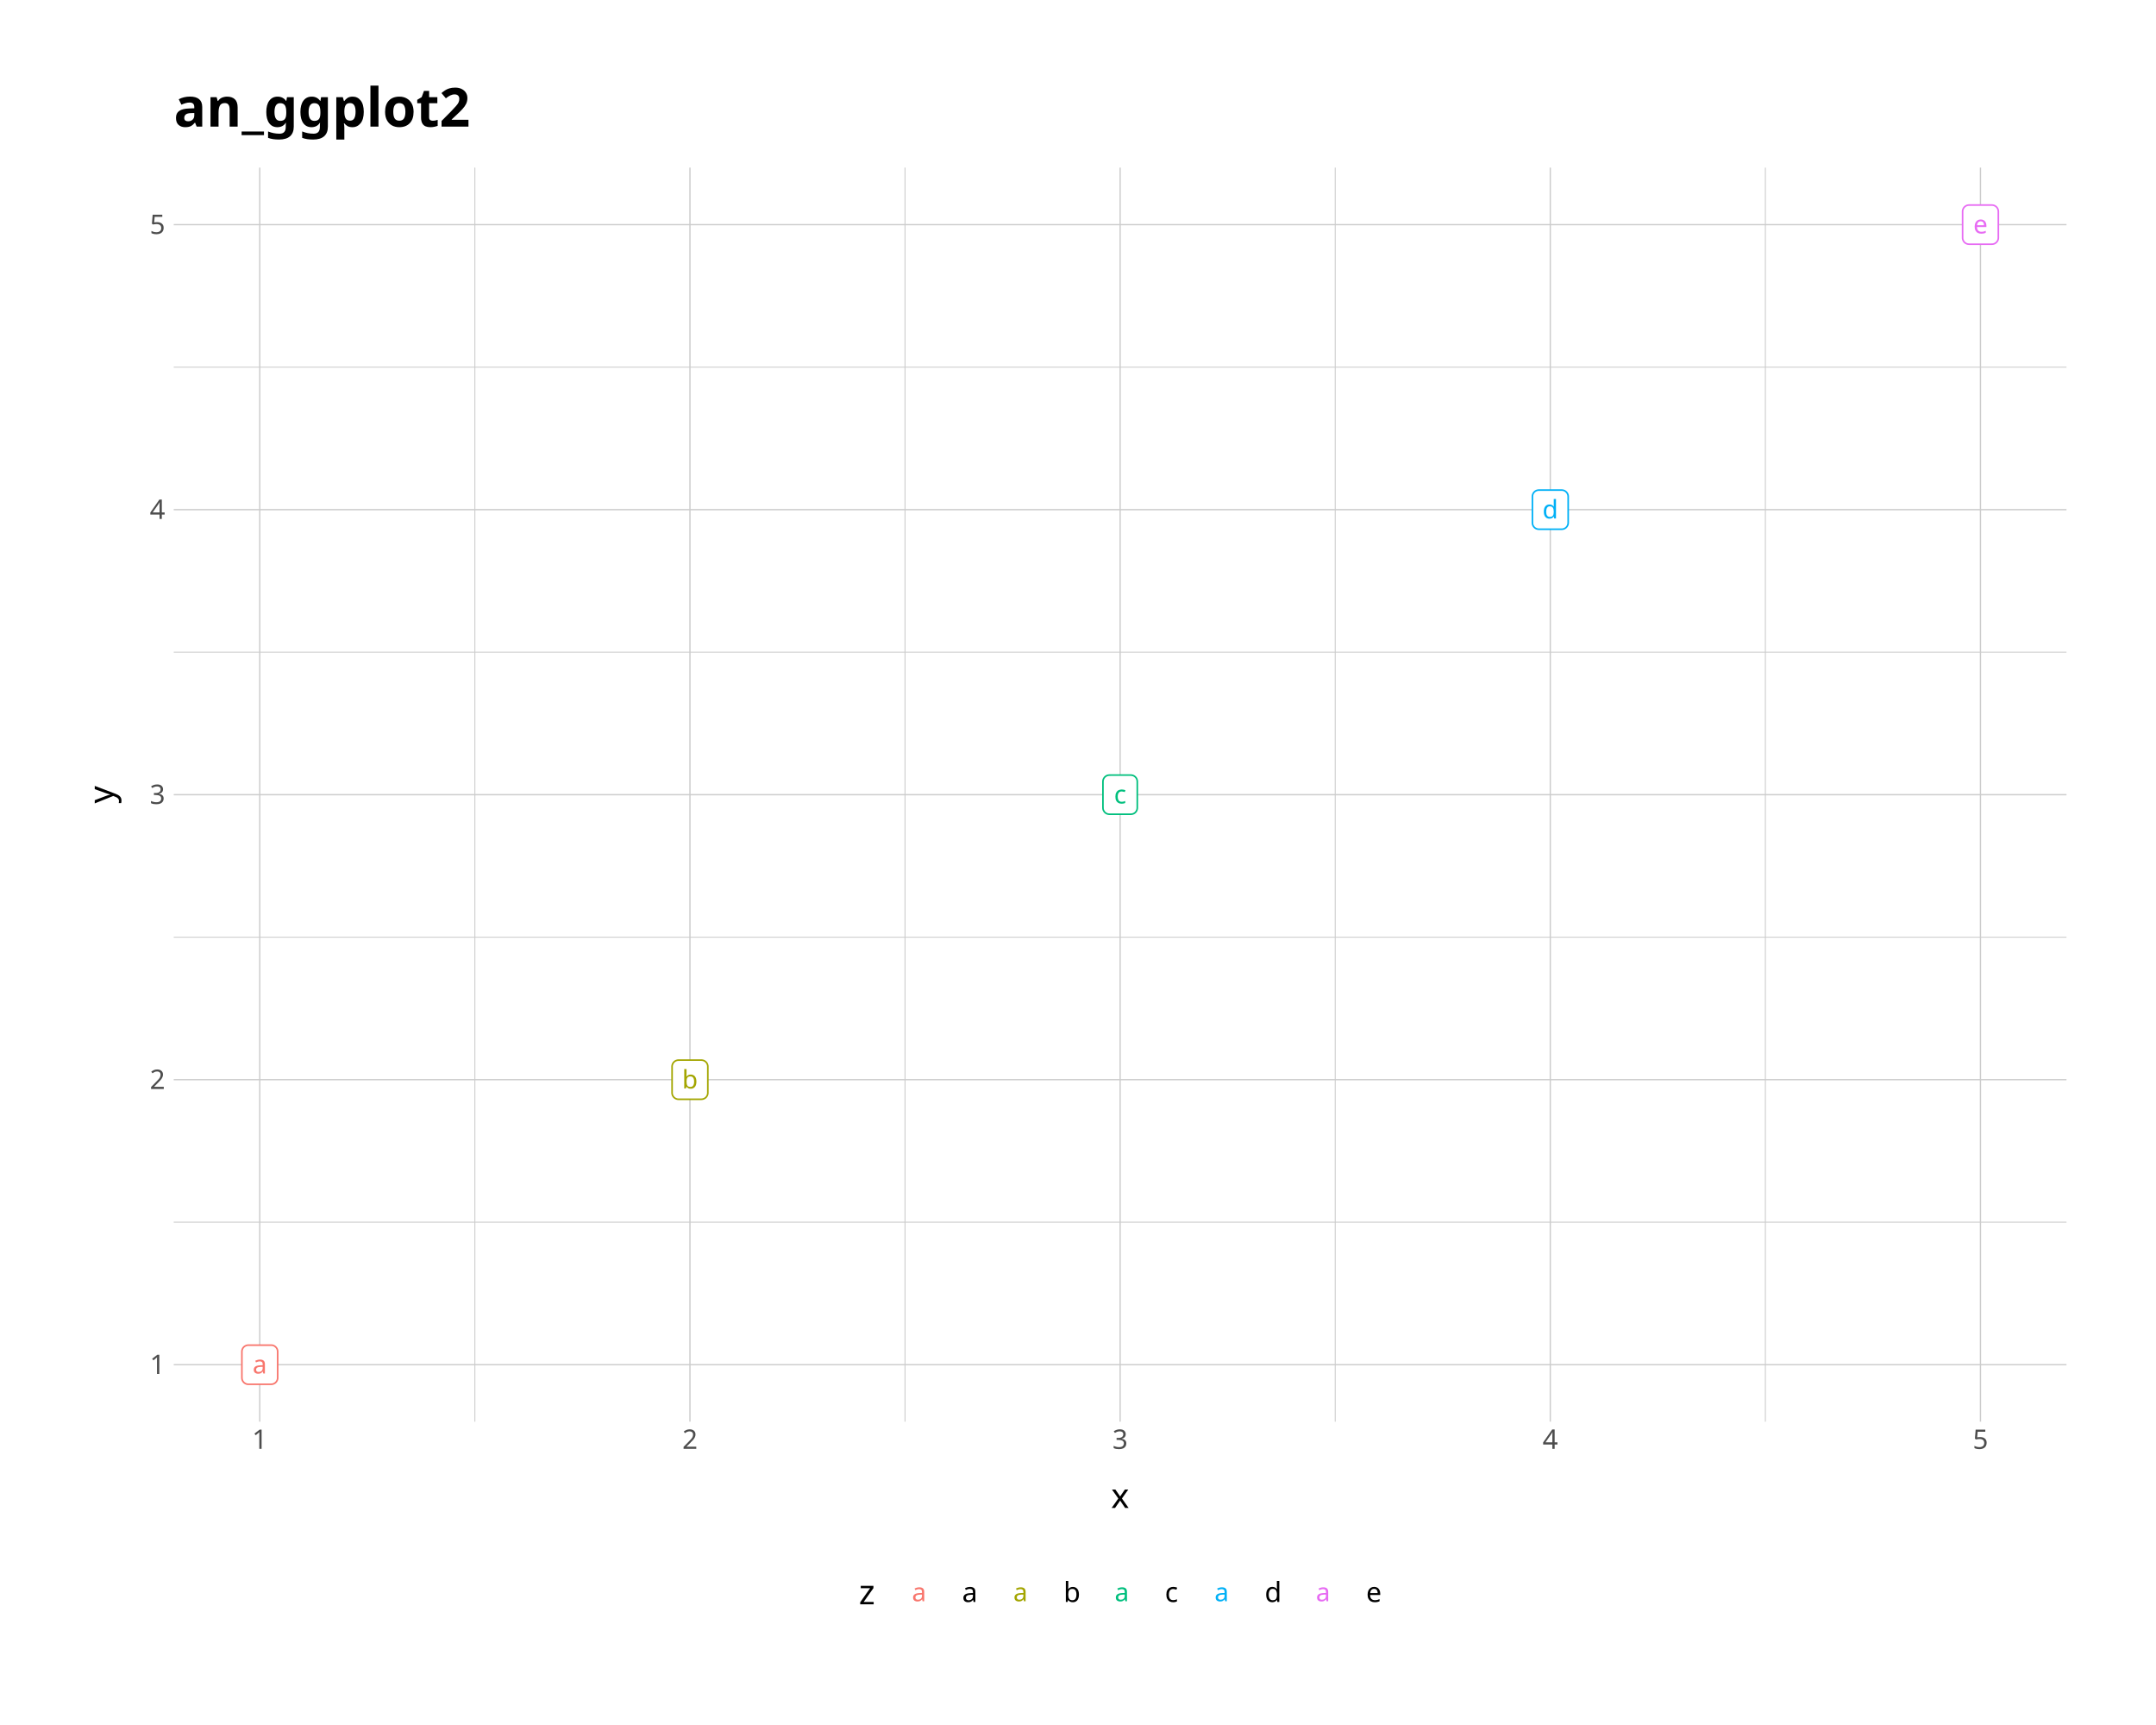
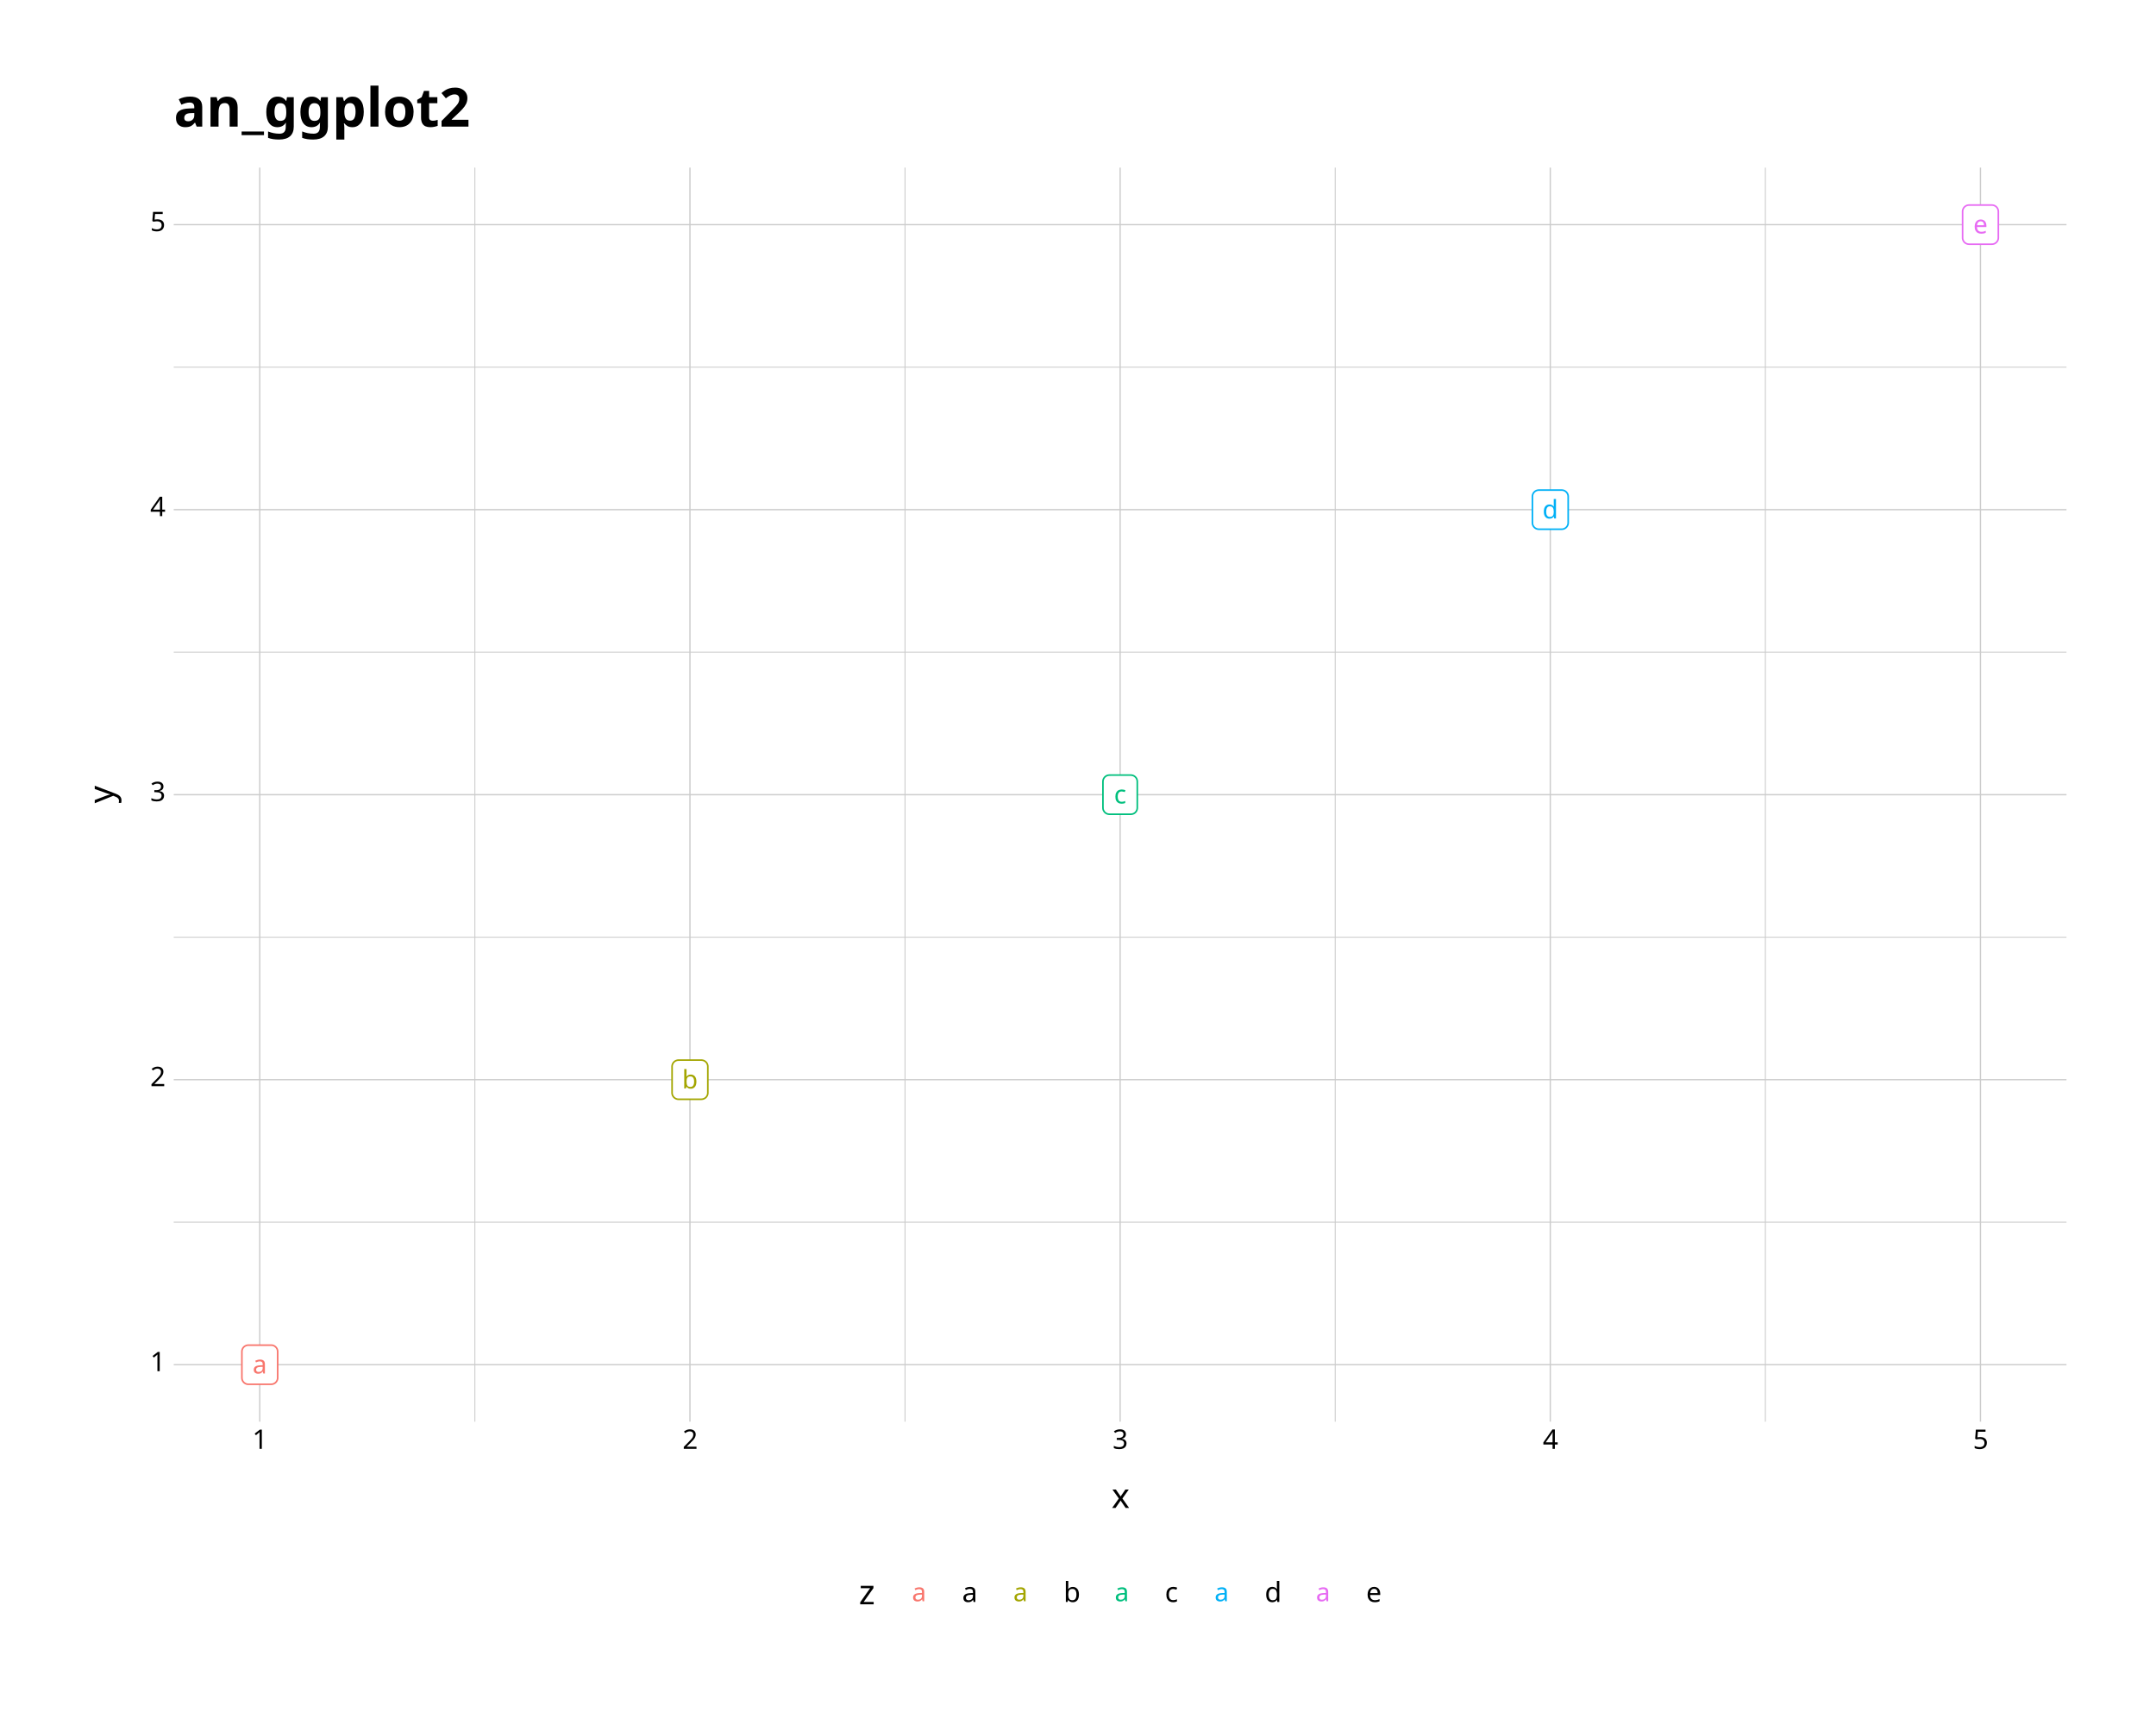
<svg xmlns="http://www.w3.org/2000/svg" class="svglite" data-engine-version="2.0" width="720.00pt" height="576.00pt" viewBox="0 0 720.00 576.00">
  <defs>
    <style type="text/css">
    .svglite line, .svglite polyline, .svglite polygon, .svglite path, .svglite rect, .svglite circle {
      fill: none;
      stroke: #000000;
      stroke-linecap: round;
      stroke-linejoin: round;
      stroke-miterlimit: 10.00;
    }
  </style>
  </defs>
  <rect width="100%" height="100%" style="stroke: none; fill: #FFFFFF;" />
  <defs>
    <clipPath id="cpMC4wMHw3MjAuMDB8MC4wMHw1NzYuMDA=">
      <rect x="0.00" y="0.00" width="720.00" height="576.00" />
    </clipPath>
  </defs>
  <g clip-path="url(#cpMC4wMHw3MjAuMDB8MC4wMHw1NzYuMDA=)">
</g>
  <defs>
    <clipPath id="cpNTguMDJ8NjkwLjExfDU1Ljk3fDQ3NC43Mw==">
      <rect x="58.02" y="55.97" width="632.09" height="418.75" />
    </clipPath>
  </defs>
  <g clip-path="url(#cpNTguMDJ8NjkwLjExfDU1Ljk3fDQ3NC43Mw==)">
    <polyline points="58.02,408.11 690.11,408.11 " style="stroke-width: 0.32; stroke: #CCCCCC; stroke-linecap: butt;" />
    <polyline points="58.02,312.94 690.11,312.94 " style="stroke-width: 0.32; stroke: #CCCCCC; stroke-linecap: butt;" />
    <polyline points="58.02,217.77 690.11,217.77 " style="stroke-width: 0.32; stroke: #CCCCCC; stroke-linecap: butt;" />
    <polyline points="58.02,122.59 690.11,122.59 " style="stroke-width: 0.32; stroke: #CCCCCC; stroke-linecap: butt;" />
    <polyline points="158.58,474.73 158.58,55.97 " style="stroke-width: 0.32; stroke: #CCCCCC; stroke-linecap: butt;" />
    <polyline points="302.24,474.73 302.24,55.97 " style="stroke-width: 0.32; stroke: #CCCCCC; stroke-linecap: butt;" />
    <polyline points="445.90,474.73 445.90,55.97 " style="stroke-width: 0.32; stroke: #CCCCCC; stroke-linecap: butt;" />
    <polyline points="589.55,474.73 589.55,55.97 " style="stroke-width: 0.32; stroke: #CCCCCC; stroke-linecap: butt;" />
    <polyline points="58.02,455.69 690.11,455.69 " style="stroke-width: 0.43; stroke: #CCCCCC; stroke-linecap: butt;" />
    <polyline points="58.02,360.52 690.11,360.52 " style="stroke-width: 0.43; stroke: #CCCCCC; stroke-linecap: butt;" />
    <polyline points="58.02,265.35 690.11,265.35 " style="stroke-width: 0.43; stroke: #CCCCCC; stroke-linecap: butt;" />
    <polyline points="58.02,170.18 690.11,170.18 " style="stroke-width: 0.43; stroke: #CCCCCC; stroke-linecap: butt;" />
    <polyline points="58.02,75.01 690.11,75.01 " style="stroke-width: 0.43; stroke: #CCCCCC; stroke-linecap: butt;" />
    <polyline points="86.75,474.73 86.75,55.97 " style="stroke-width: 0.43; stroke: #CCCCCC; stroke-linecap: butt;" />
    <polyline points="230.41,474.73 230.41,55.97 " style="stroke-width: 0.43; stroke: #CCCCCC; stroke-linecap: butt;" />
    <polyline points="374.07,474.73 374.07,55.97 " style="stroke-width: 0.43; stroke: #CCCCCC; stroke-linecap: butt;" />
    <polyline points="517.72,474.73 517.72,55.97 " style="stroke-width: 0.43; stroke: #CCCCCC; stroke-linecap: butt;" />
    <polyline points="661.38,474.73 661.38,55.97 " style="stroke-width: 0.43; stroke: #CCCCCC; stroke-linecap: butt;" />
    <polygon points="82.94,462.23 90.57,462.23 90.48,462.23 90.83,462.21 91.17,462.14 91.49,462.02 91.79,461.85 92.06,461.63 92.29,461.37 92.48,461.07 92.62,460.75 92.70,460.42 92.73,460.07 92.73,460.07 92.73,451.32 92.73,451.32 92.70,450.97 92.62,450.63 92.48,450.31 92.29,450.02 92.06,449.76 91.79,449.54 91.49,449.36 91.17,449.24 90.83,449.17 90.57,449.16 82.94,449.16 83.20,449.17 82.85,449.16 82.51,449.20 82.17,449.30 81.86,449.45 81.57,449.64 81.32,449.88 81.11,450.16 80.95,450.47 80.84,450.80 80.79,451.14 80.78,451.32 80.78,460.07 80.79,459.90 80.79,460.24 80.84,460.59 80.95,460.92 81.11,461.22 81.32,461.50 81.57,461.74 81.86,461.94 82.17,462.09 82.51,462.19 82.85,462.23 " style="stroke-width: 0.53; stroke: #F8766D; fill: #FFFFFF;" />
    <text x="86.75" y="458.63" text-anchor="middle" style="font-size: 8.54px; fill: #F8766D; font-family: sans;" textLength="4.75px" lengthAdjust="spacingAndGlyphs">a</text>
    <polygon points="226.60,367.06 234.22,367.06 234.14,367.06 234.48,367.04 234.83,366.97 235.15,366.85 235.45,366.68 235.72,366.46 235.95,366.20 236.14,365.90 236.27,365.58 236.36,365.25 236.38,364.90 236.38,364.90 236.38,356.14 236.38,356.14 236.36,355.80 236.27,355.46 236.14,355.14 235.95,354.85 235.72,354.59 235.45,354.37 235.15,354.19 234.83,354.07 234.48,354.00 234.22,353.98 226.60,353.98 226.86,354.00 226.51,353.99 226.16,354.03 225.83,354.13 225.52,354.27 225.23,354.47 224.98,354.71 224.77,354.99 224.61,355.30 224.50,355.63 224.44,355.97 224.44,356.14 224.44,364.90 224.44,364.73 224.44,365.07 224.50,365.42 224.61,365.75 224.77,366.05 224.98,366.33 225.23,366.57 225.52,366.77 225.83,366.92 226.16,367.02 226.51,367.06 " style="stroke-width: 0.53; stroke: #A3A500; fill: #FFFFFF;" />
    <text x="230.41" y="363.46" text-anchor="middle" style="font-size: 8.54px; fill: #A3A500; font-family: sans;" textLength="4.75px" lengthAdjust="spacingAndGlyphs">b</text>
    <polygon points="370.49,271.89 377.64,271.89 377.56,271.89 377.90,271.87 378.24,271.80 378.57,271.68 378.87,271.51 379.14,271.29 379.37,271.03 379.56,270.73 379.69,270.41 379.77,270.07 379.80,269.73 379.80,269.73 379.80,260.97 379.80,260.97 379.77,260.63 379.69,260.29 379.56,259.97 379.37,259.68 379.14,259.42 378.87,259.20 378.57,259.02 378.24,258.90 377.90,258.83 377.64,258.81 370.49,258.81 370.75,258.83 370.40,258.82 370.06,258.86 369.73,258.95 369.41,259.10 369.13,259.30 368.87,259.54 368.67,259.82 368.50,260.13 368.39,260.46 368.34,260.80 368.33,260.97 368.33,269.73 368.34,269.55 368.34,269.90 368.39,270.25 368.50,270.57 368.67,270.88 368.87,271.16 369.13,271.40 369.41,271.60 369.73,271.75 370.06,271.84 370.40,271.89 " style="stroke-width: 0.53; stroke: #00BF7D; fill: #FFFFFF;" />
    <text x="374.07" y="268.29" text-anchor="middle" style="font-size: 8.54px; fill: #00BF7D; font-family: sans;" textLength="4.27px" lengthAdjust="spacingAndGlyphs">c</text>
    <polygon points="513.91,176.72 521.54,176.72 521.45,176.72 521.80,176.70 522.14,176.63 522.46,176.51 522.76,176.33 523.03,176.12 523.26,175.85 523.45,175.56 523.59,175.24 523.67,174.90 523.70,174.56 523.70,174.56 523.70,165.80 523.70,165.80 523.67,165.46 523.59,165.12 523.45,164.80 523.26,164.51 523.03,164.25 522.76,164.03 522.46,163.85 522.14,163.73 521.80,163.66 521.54,163.64 513.91,163.64 514.17,163.66 513.82,163.64 513.48,163.69 513.14,163.78 512.83,163.93 512.54,164.13 512.29,164.37 512.08,164.65 511.92,164.96 511.81,165.29 511.76,165.63 511.75,165.80 511.75,174.56 511.76,174.38 511.76,174.73 511.81,175.07 511.92,175.40 512.08,175.71 512.29,175.99 512.54,176.23 512.83,176.43 513.14,176.58 513.48,176.67 513.82,176.72 " style="stroke-width: 0.53; stroke: #00B0F6; fill: #FFFFFF;" />
    <text x="517.72" y="173.12" text-anchor="middle" style="font-size: 8.54px; fill: #00B0F6; font-family: sans;" textLength="4.75px" lengthAdjust="spacingAndGlyphs">d</text>
    <polygon points="657.57,81.55 665.19,81.55 665.11,81.54 665.45,81.53 665.80,81.46 666.12,81.34 666.42,81.16 666.69,80.94 666.92,80.68 667.11,80.39 667.24,80.07 667.33,79.73 667.35,79.39 667.35,79.39 667.35,70.63 667.35,70.63 667.33,70.29 667.24,69.95 667.11,69.63 666.92,69.33 666.69,69.07 666.42,68.85 666.12,68.68 665.80,68.56 665.45,68.49 665.19,68.47 657.57,68.47 657.83,68.49 657.48,68.47 657.13,68.52 656.80,68.61 656.49,68.76 656.20,68.96 655.95,69.20 655.74,69.48 655.58,69.79 655.47,70.12 655.41,70.46 655.41,70.63 655.41,79.39 655.41,79.21 655.41,79.56 655.47,79.90 655.58,80.23 655.74,80.54 655.95,80.82 656.20,81.06 656.49,81.26 656.80,81.41 657.13,81.50 657.48,81.54 " style="stroke-width: 0.53; stroke: #E76BF3; fill: #FFFFFF;" />
    <text x="661.38" y="77.95" text-anchor="middle" style="font-size: 8.54px; fill: #E76BF3; font-family: sans;" textLength="4.75px" lengthAdjust="spacingAndGlyphs">e</text>
  </g>
  <g clip-path="url(#cpMC4wMHw3MjAuMDB8MC4wMHw1NzYuMDA=)">
-     <text x="55.16" y="458.79" text-anchor="end" style="font-size: 9.00px; fill: #4D4D4D; font-family: sans;" textLength="5.01px" lengthAdjust="spacingAndGlyphs">1</text>
-     <text x="55.16" y="363.62" text-anchor="end" style="font-size: 9.00px; fill: #4D4D4D; font-family: sans;" textLength="5.01px" lengthAdjust="spacingAndGlyphs">2</text>
-     <text x="55.16" y="268.45" text-anchor="end" style="font-size: 9.00px; fill: #4D4D4D; font-family: sans;" textLength="5.01px" lengthAdjust="spacingAndGlyphs">3</text>
-     <text x="55.16" y="173.28" text-anchor="end" style="font-size: 9.00px; fill: #4D4D4D; font-family: sans;" textLength="5.01px" lengthAdjust="spacingAndGlyphs">4</text>
-     <text x="55.16" y="78.11" text-anchor="end" style="font-size: 9.00px; fill: #4D4D4D; font-family: sans;" textLength="5.01px" lengthAdjust="spacingAndGlyphs">5</text>
-     <text x="86.75" y="483.79" text-anchor="middle" style="font-size: 9.00px; fill: #4D4D4D; font-family: sans;" textLength="5.01px" lengthAdjust="spacingAndGlyphs">1</text>
-     <text x="230.41" y="483.79" text-anchor="middle" style="font-size: 9.00px; fill: #4D4D4D; font-family: sans;" textLength="5.01px" lengthAdjust="spacingAndGlyphs">2</text>
-     <text x="374.07" y="483.79" text-anchor="middle" style="font-size: 9.00px; fill: #4D4D4D; font-family: sans;" textLength="5.01px" lengthAdjust="spacingAndGlyphs">3</text>
-     <text x="517.72" y="483.79" text-anchor="middle" style="font-size: 9.00px; fill: #4D4D4D; font-family: sans;" textLength="5.01px" lengthAdjust="spacingAndGlyphs">4</text>
-     <text x="661.38" y="483.79" text-anchor="middle" style="font-size: 9.00px; fill: #4D4D4D; font-family: sans;" textLength="5.01px" lengthAdjust="spacingAndGlyphs">5</text>
-     <text x="374.07" y="503.53" text-anchor="middle" style="font-size: 11.50px; font-family: sans;" textLength="5.75px" lengthAdjust="spacingAndGlyphs">x</text>
-     <text transform="translate(37.80,265.35) rotate(-90)" text-anchor="middle" style="font-size: 11.50px; font-family: sans;" textLength="5.75px" lengthAdjust="spacingAndGlyphs">y</text>
+     <text x="50.15" y="457.86" style="font-size: 9.00px; font-family: sans;" textLength="5.01px" lengthAdjust="spacingAndGlyphs">1</text>
+     <text x="50.15" y="362.68" style="font-size: 9.00px; font-family: sans;" textLength="5.01px" lengthAdjust="spacingAndGlyphs">2</text>
+     <text x="50.15" y="267.51" style="font-size: 9.00px; font-family: sans;" textLength="5.01px" lengthAdjust="spacingAndGlyphs">3</text>
+     <text x="50.15" y="172.34" style="font-size: 9.00px; font-family: sans;" textLength="5.01px" lengthAdjust="spacingAndGlyphs">4</text>
+     <text x="50.15" y="77.17" style="font-size: 9.00px; font-family: sans;" textLength="5.01px" lengthAdjust="spacingAndGlyphs">5</text>
+     <text x="84.25" y="483.79" style="font-size: 9.00px; font-family: sans;" textLength="5.01px" lengthAdjust="spacingAndGlyphs">1</text>
+     <text x="227.91" y="483.79" style="font-size: 9.00px; font-family: sans;" textLength="5.01px" lengthAdjust="spacingAndGlyphs">2</text>
+     <text x="371.56" y="483.79" style="font-size: 9.00px; font-family: sans;" textLength="5.01px" lengthAdjust="spacingAndGlyphs">3</text>
+     <text x="515.22" y="483.79" style="font-size: 9.00px; font-family: sans;" textLength="5.01px" lengthAdjust="spacingAndGlyphs">4</text>
+     <text x="658.88" y="483.79" style="font-size: 9.00px; font-family: sans;" textLength="5.01px" lengthAdjust="spacingAndGlyphs">5</text>
+     <text x="371.19" y="503.53" style="font-size: 11.50px; font-family: sans;" textLength="5.75px" lengthAdjust="spacingAndGlyphs">x</text>
+     <text transform="translate(37.80,268.23) rotate(-90)" style="font-size: 11.50px; font-family: sans;" textLength="5.75px" lengthAdjust="spacingAndGlyphs">y</text>
    <text x="286.81" y="535.70" style="font-size: 11.50px; font-family: sans;" textLength="5.75px" lengthAdjust="spacingAndGlyphs">z</text>
    <rect x="298.29" y="523.10" width="17.28" height="17.28" style="stroke-width: 0.75; stroke: none; fill: #FFFFFF;" />
    <text x="306.93" y="534.68" text-anchor="middle" style="font-size: 8.54px; fill: #F8766D; font-family: sans;" textLength="4.75px" lengthAdjust="spacingAndGlyphs">a</text>
    <rect x="332.15" y="523.10" width="17.28" height="17.28" style="stroke-width: 0.75; stroke: none; fill: #FFFFFF;" />
    <text x="340.79" y="534.68" text-anchor="middle" style="font-size: 8.54px; fill: #A3A500; font-family: sans;" textLength="4.75px" lengthAdjust="spacingAndGlyphs">a</text>
    <rect x="366.00" y="523.10" width="17.28" height="17.28" style="stroke-width: 0.75; stroke: none; fill: #FFFFFF;" />
    <text x="374.64" y="534.68" text-anchor="middle" style="font-size: 8.54px; fill: #00BF7D; font-family: sans;" textLength="4.75px" lengthAdjust="spacingAndGlyphs">a</text>
    <rect x="399.34" y="523.10" width="17.28" height="17.28" style="stroke-width: 0.75; stroke: none; fill: #FFFFFF;" />
    <text x="407.98" y="534.68" text-anchor="middle" style="font-size: 8.54px; fill: #00B0F6; font-family: sans;" textLength="4.75px" lengthAdjust="spacingAndGlyphs">a</text>
    <rect x="433.20" y="523.10" width="17.28" height="17.28" style="stroke-width: 0.75; stroke: none; fill: #FFFFFF;" />
    <text x="441.84" y="534.68" text-anchor="middle" style="font-size: 8.54px; fill: #E76BF3; font-family: sans;" textLength="4.75px" lengthAdjust="spacingAndGlyphs">a</text>
    <text x="321.30" y="534.91" style="font-size: 9.20px; font-family: sans;" textLength="5.12px" lengthAdjust="spacingAndGlyphs">a</text>
    <text x="355.16" y="534.91" style="font-size: 9.20px; font-family: sans;" textLength="5.12px" lengthAdjust="spacingAndGlyphs">b</text>
    <text x="389.01" y="534.91" style="font-size: 9.20px; font-family: sans;" textLength="4.60px" lengthAdjust="spacingAndGlyphs">c</text>
    <text x="422.35" y="534.91" style="font-size: 9.20px; font-family: sans;" textLength="5.12px" lengthAdjust="spacingAndGlyphs">d</text>
    <text x="456.21" y="534.91" style="font-size: 9.20px; font-family: sans;" textLength="5.12px" lengthAdjust="spacingAndGlyphs">e</text>
    <text x="58.02" y="42.28" style="font-size: 18.00px; font-weight: bold; font-family: sans;" textLength="89.09px" lengthAdjust="spacingAndGlyphs">an_ggplot2</text>
  </g>
</svg>
